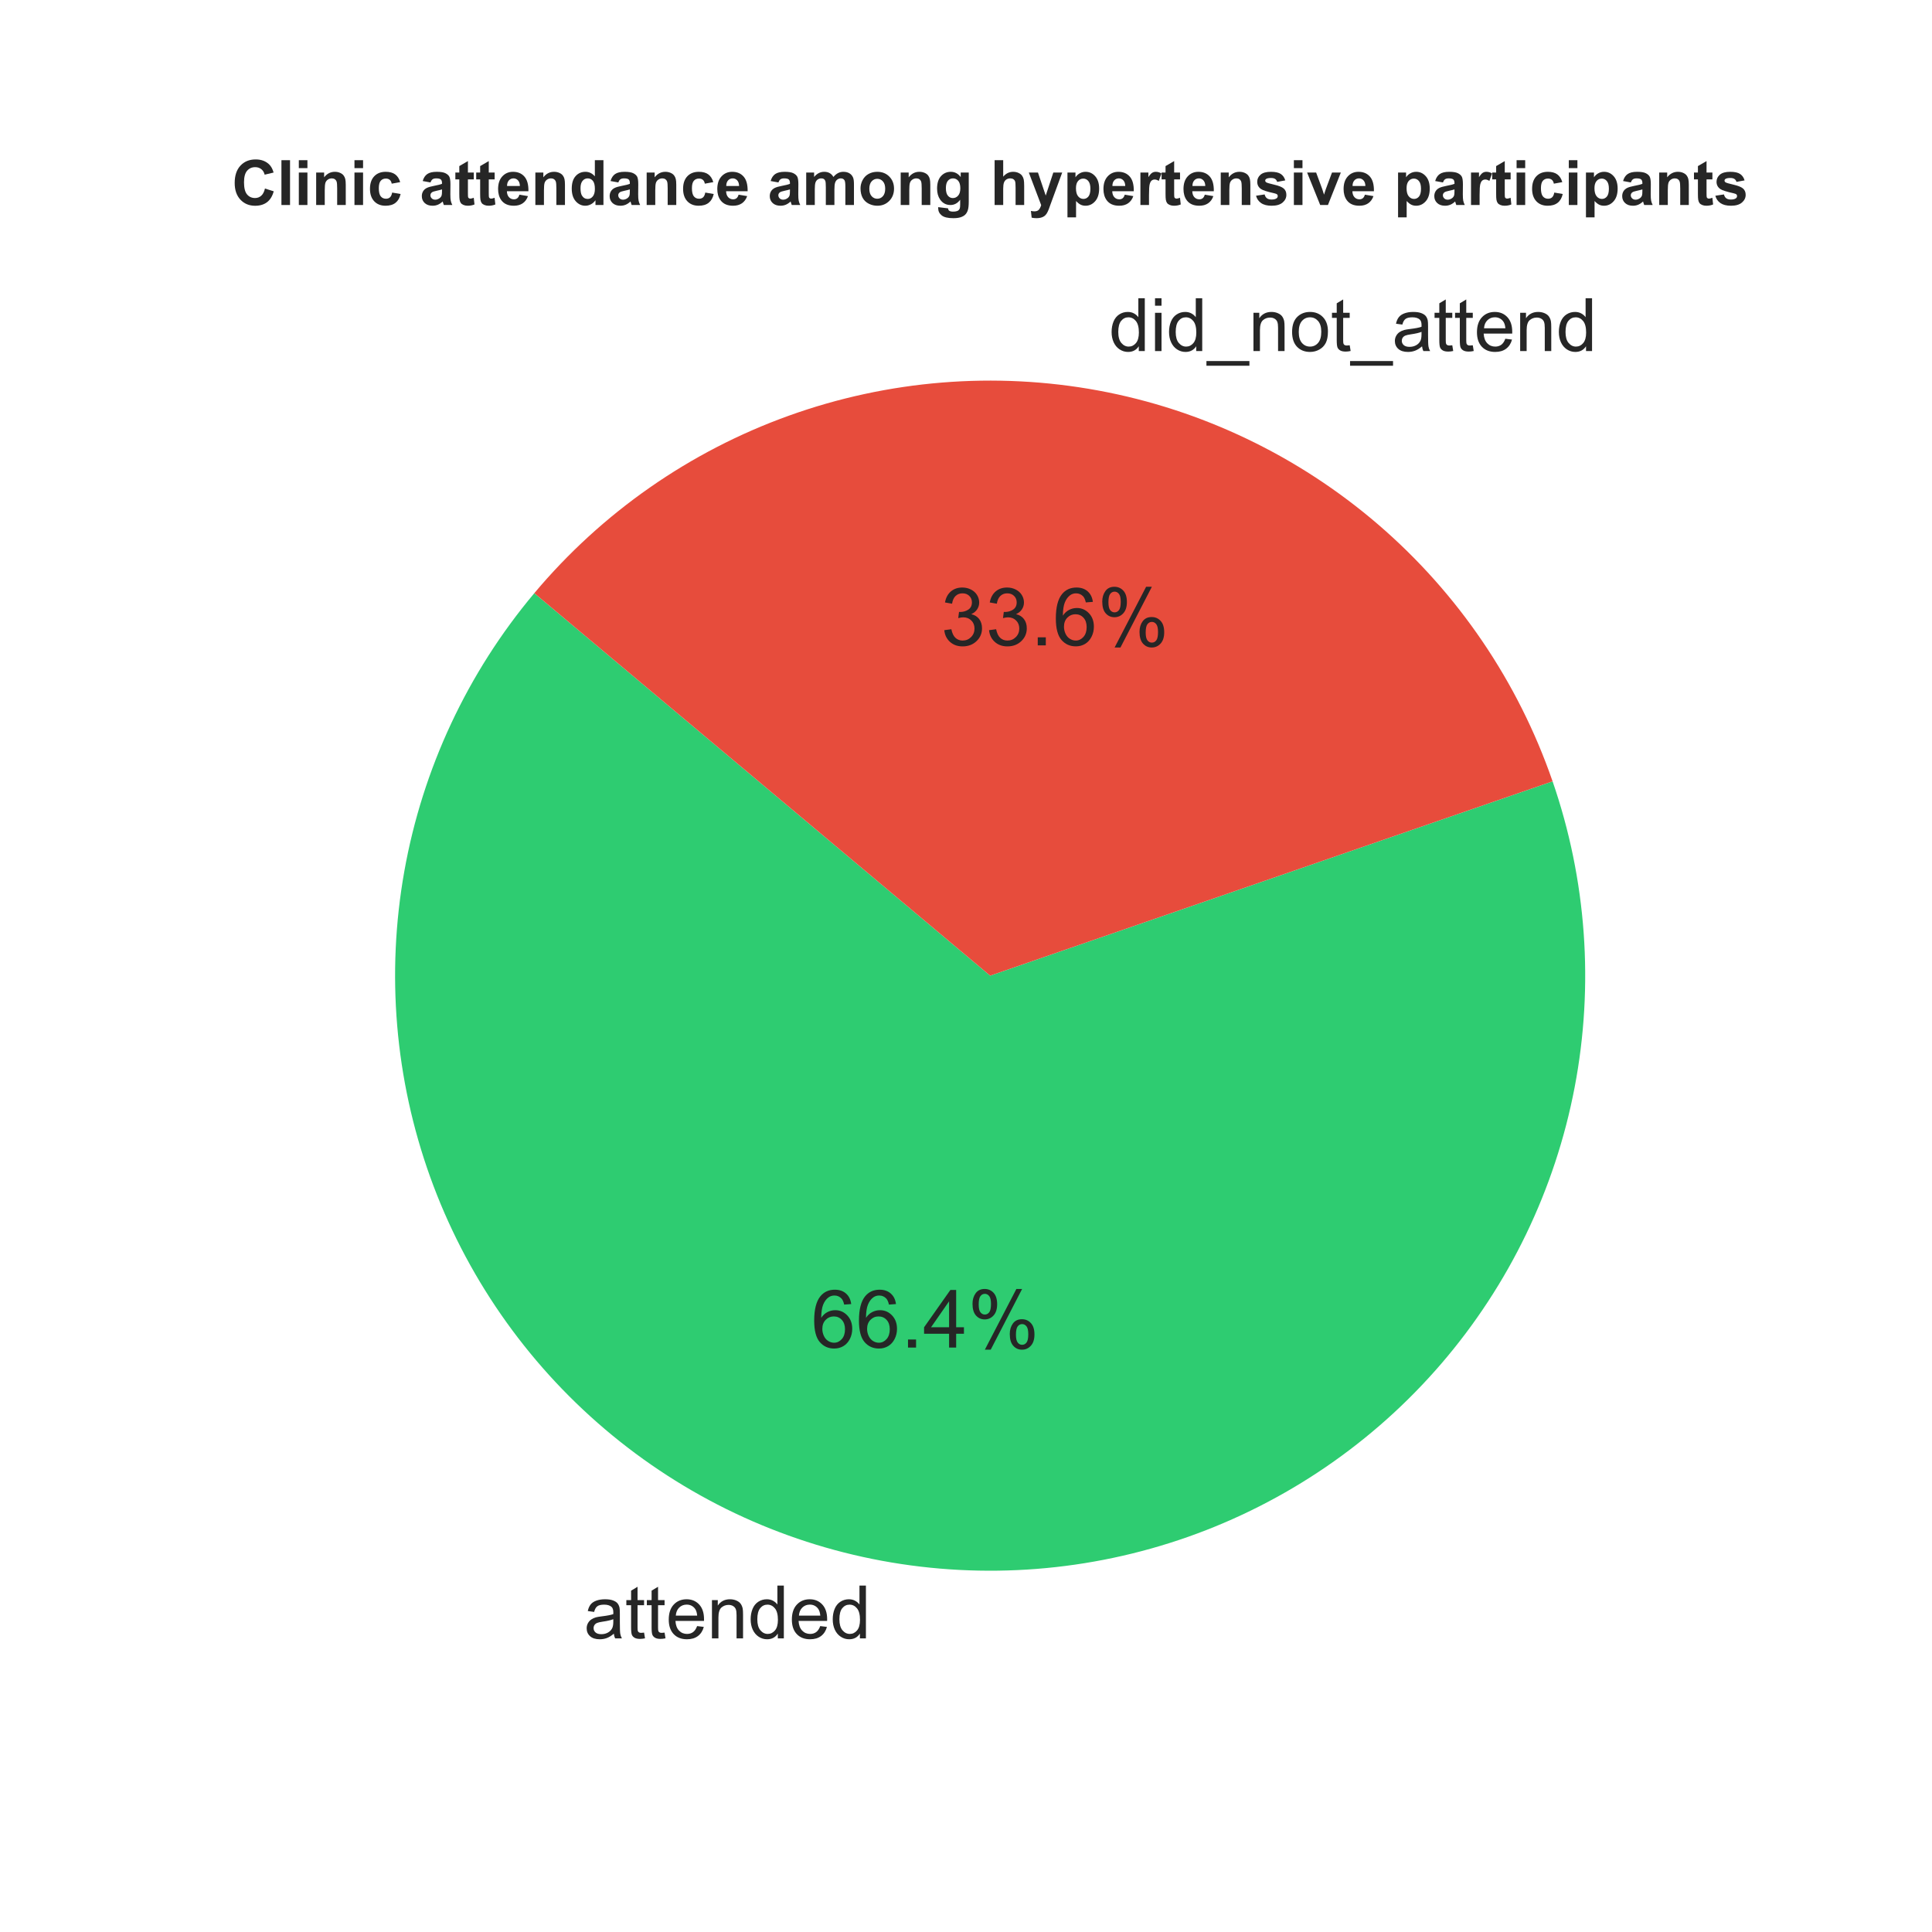
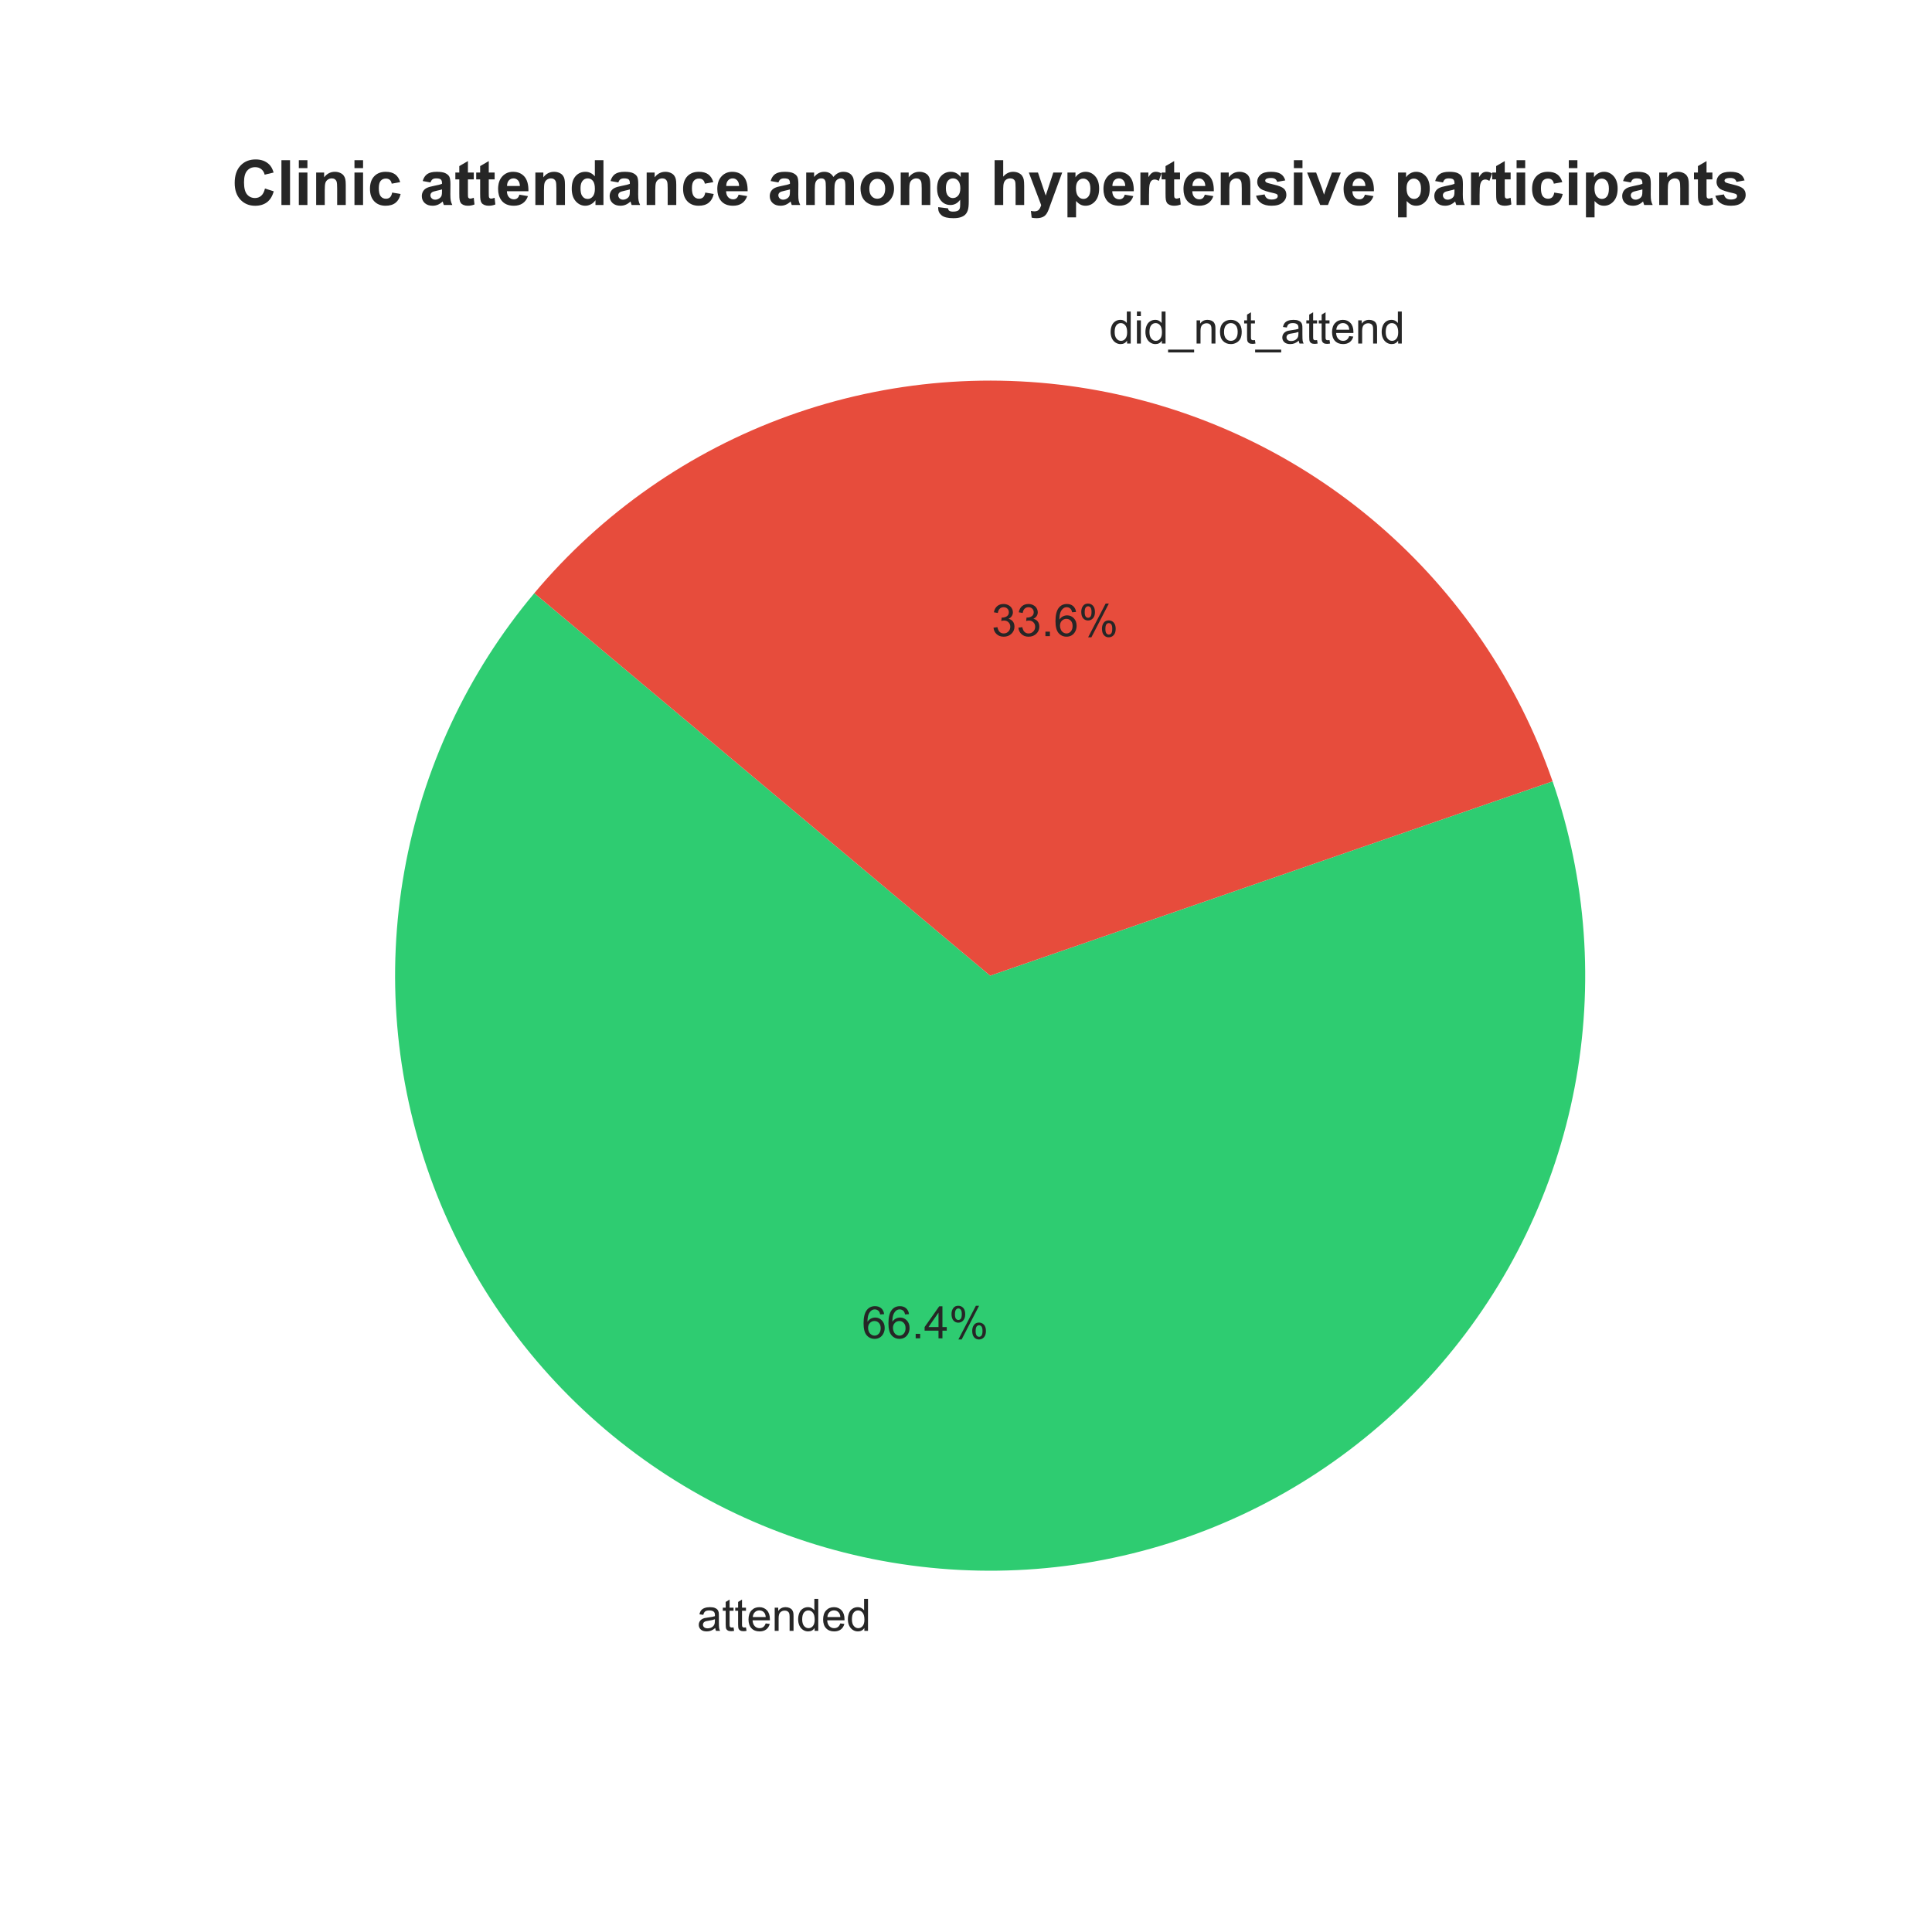
<svg xmlns="http://www.w3.org/2000/svg" xmlns:xlink="http://www.w3.org/1999/xlink" width="432pt" height="432pt" viewBox="0 0 432 432" version="1.1">
  <defs>
    <style type="text/css">*{stroke-linejoin: round; stroke-linecap: butt}</style>
  </defs>
  <g id="figure_1">
    <g id="patch_1">
      <path d="M 0 432  L 432 432  L 432 0  L 0 0  z " style="fill: #ffffff" />
    </g>
    <g id="axes_1">
      <g id="matplotlib.axis_1" />
      <g id="matplotlib.axis_2" />
      <g id="patch_2">
        <path d="M 119.473 132.633  C 104.521 150.453 94.499 171.887 90.413 194.787  C 86.327 217.688 88.316 241.264 96.183 263.156  C 104.05 285.048 117.522 304.498 135.249 319.56  C 152.977 334.622 174.349 344.774 197.224 349.001  C 220.099 353.228 243.687 351.383 265.627 343.651  C 287.566 335.918 307.099 322.566 322.27 304.931  C 337.44 287.296 347.723 265.987 352.09 243.139  C 356.457 220.29 354.757 196.691 347.16 174.704  L 221.4 218.16  z " style="fill: #2ecc71" />
      </g>
      <g id="patch_3">
        <path d="M 347.16 174.704  C 339.472 152.456 326.016 132.641 308.171 117.29  C 290.326 101.94 268.723 91.596 245.576 87.319  C 222.429 83.042 198.556 84.983 176.404 92.943  C 154.252 100.903 134.604 114.601 119.473 132.633  L 221.4 218.16  z " style="fill: #e74c3c" />
      </g>
      <g id="text_1">
-         <g style="fill: #262626" transform="translate(130.5851 366.3508) scale(0.165 -0.165)">
+         <g style="fill: #262626" transform="translate(155.8843 364.6704) scale(0.1 -0.1)">
          <defs>
            <path id="ArialMT-61" d="M 2588 409  Q 2275 144 1986 34  Q 1697 -75 1366 -75  Q 819 -75 525 192  Q 231 459 231 875  Q 231 1119 342 1320  Q 453 1522 633 1644  Q 813 1766 1038 1828  Q 1203 1872 1538 1913  Q 2219 1994 2541 2106  Q 2544 2222 2544 2253  Q 2544 2597 2384 2738  Q 2169 2928 1744 2928  Q 1347 2928 1158 2789  Q 969 2650 878 2297  L 328 2372  Q 403 2725 575 2942  Q 747 3159 1072 3276  Q 1397 3394 1825 3394  Q 2250 3394 2515 3294  Q 2781 3194 2906 3042  Q 3031 2891 3081 2659  Q 3109 2516 3109 2141  L 3109 1391  Q 3109 606 3145 398  Q 3181 191 3288 0  L 2700 0  Q 2613 175 2588 409  z M 2541 1666  Q 2234 1541 1622 1453  Q 1275 1403 1131 1340  Q 988 1278 909 1158  Q 831 1038 831 891  Q 831 666 1001 516  Q 1172 366 1500 366  Q 1825 366 2078 508  Q 2331 650 2450 897  Q 2541 1088 2541 1459  L 2541 1666  z " transform="scale(0.015625)" />
            <path id="ArialMT-74" d="M 1650 503  L 1731 6  Q 1494 -44 1306 -44  Q 1000 -44 831 53  Q 663 150 594 308  Q 525 466 525 972  L 525 2881  L 113 2881  L 113 3319  L 525 3319  L 525 4141  L 1084 4478  L 1084 3319  L 1650 3319  L 1650 2881  L 1084 2881  L 1084 941  Q 1084 700 1114 631  Q 1144 563 1211 522  Q 1278 481 1403 481  Q 1497 481 1650 503  z " transform="scale(0.015625)" />
            <path id="ArialMT-65" d="M 2694 1069  L 3275 997  Q 3138 488 2766 206  Q 2394 -75 1816 -75  Q 1088 -75 661 373  Q 234 822 234 1631  Q 234 2469 665 2931  Q 1097 3394 1784 3394  Q 2450 3394 2872 2941  Q 3294 2488 3294 1666  Q 3294 1616 3291 1516  L 816 1516  Q 847 969 1125 678  Q 1403 388 1819 388  Q 2128 388 2347 550  Q 2566 713 2694 1069  z M 847 1978  L 2700 1978  Q 2663 2397 2488 2606  Q 2219 2931 1791 2931  Q 1403 2931 1139 2672  Q 875 2413 847 1978  z " transform="scale(0.015625)" />
            <path id="ArialMT-6e" d="M 422 0  L 422 3319  L 928 3319  L 928 2847  Q 1294 3394 1984 3394  Q 2284 3394 2536 3286  Q 2788 3178 2913 3003  Q 3038 2828 3088 2588  Q 3119 2431 3119 2041  L 3119 0  L 2556 0  L 2556 2019  Q 2556 2363 2490 2533  Q 2425 2703 2258 2804  Q 2091 2906 1866 2906  Q 1506 2906 1245 2678  Q 984 2450 984 1813  L 984 0  L 422 0  z " transform="scale(0.015625)" />
            <path id="ArialMT-64" d="M 2575 0  L 2575 419  Q 2259 -75 1647 -75  Q 1250 -75 917 144  Q 584 363 401 755  Q 219 1147 219 1656  Q 219 2153 384 2558  Q 550 2963 881 3178  Q 1213 3394 1622 3394  Q 1922 3394 2156 3267  Q 2391 3141 2538 2938  L 2538 4581  L 3097 4581  L 3097 0  L 2575 0  z M 797 1656  Q 797 1019 1065 703  Q 1334 388 1700 388  Q 2069 388 2326 689  Q 2584 991 2584 1609  Q 2584 2291 2321 2609  Q 2059 2928 1675 2928  Q 1300 2928 1048 2622  Q 797 2316 797 1656  z " transform="scale(0.015625)" />
          </defs>
          <use xlink:href="#ArialMT-61" />
          <use xlink:href="#ArialMT-74" transform="translate(55.61523 0)" />
          <use xlink:href="#ArialMT-74" transform="translate(83.39844 0)" />
          <use xlink:href="#ArialMT-65" transform="translate(111.1816 0)" />
          <use xlink:href="#ArialMT-6e" transform="translate(166.7969 0)" />
          <use xlink:href="#ArialMT-64" transform="translate(222.4121 0)" />
          <use xlink:href="#ArialMT-65" transform="translate(278.0273 0)" />
          <use xlink:href="#ArialMT-64" transform="translate(333.6426 0)" />
        </g>
      </g>
      <g id="text_2">
-         <g style="fill: #262626" transform="translate(181.3765 301.318) scale(0.18 -0.18)">
+         <g style="fill: #262626" transform="translate(192.7177 299.2499) scale(0.1 -0.1)">
          <defs>
            <path id="ArialMT-36" d="M 3184 3459  L 2625 3416  Q 2550 3747 2413 3897  Q 2184 4138 1850 4138  Q 1581 4138 1378 3988  Q 1113 3794 959 3422  Q 806 3050 800 2363  Q 1003 2672 1297 2822  Q 1591 2972 1913 2972  Q 2475 2972 2870 2558  Q 3266 2144 3266 1488  Q 3266 1056 3080 686  Q 2894 316 2569 119  Q 2244 -78 1831 -78  Q 1128 -78 684 439  Q 241 956 241 2144  Q 241 3472 731 4075  Q 1159 4600 1884 4600  Q 2425 4600 2770 4297  Q 3116 3994 3184 3459  z M 888 1484  Q 888 1194 1011 928  Q 1134 663 1356 523  Q 1578 384 1822 384  Q 2178 384 2434 671  Q 2691 959 2691 1453  Q 2691 1928 2437 2201  Q 2184 2475 1800 2475  Q 1419 2475 1153 2201  Q 888 1928 888 1484  z " transform="scale(0.015625)" />
            <path id="ArialMT-2e" d="M 581 0  L 581 641  L 1222 641  L 1222 0  L 581 0  z " transform="scale(0.015625)" />
            <path id="ArialMT-34" d="M 2069 0  L 2069 1097  L 81 1097  L 81 1613  L 2172 4581  L 2631 4581  L 2631 1613  L 3250 1613  L 3250 1097  L 2631 1097  L 2631 0  L 2069 0  z M 2069 1613  L 2069 3678  L 634 1613  L 2069 1613  z " transform="scale(0.015625)" />
            <path id="ArialMT-25" d="M 372 3481  Q 372 3972 619 4315  Q 866 4659 1334 4659  Q 1766 4659 2048 4351  Q 2331 4044 2331 3447  Q 2331 2866 2045 2552  Q 1759 2238 1341 2238  Q 925 2238 648 2547  Q 372 2856 372 3481  z M 1350 4272  Q 1141 4272 1002 4090  Q 863 3909 863 3425  Q 863 2984 1003 2804  Q 1144 2625 1350 2625  Q 1563 2625 1702 2806  Q 1841 2988 1841 3469  Q 1841 3913 1700 4092  Q 1559 4272 1350 4272  z M 1353 -169  L 3859 4659  L 4316 4659  L 1819 -169  L 1353 -169  z M 3334 1075  Q 3334 1569 3581 1911  Q 3828 2253 4300 2253  Q 4731 2253 5014 1945  Q 5297 1638 5297 1041  Q 5297 459 5011 145  Q 4725 -169 4303 -169  Q 3888 -169 3611 142  Q 3334 453 3334 1075  z M 4316 1866  Q 4103 1866 3964 1684  Q 3825 1503 3825 1019  Q 3825 581 3965 400  Q 4106 219 4313 219  Q 4528 219 4667 400  Q 4806 581 4806 1063  Q 4806 1506 4665 1686  Q 4525 1866 4316 1866  z " transform="scale(0.015625)" />
          </defs>
          <use xlink:href="#ArialMT-36" />
          <use xlink:href="#ArialMT-36" transform="translate(55.61523 0)" />
          <use xlink:href="#ArialMT-2e" transform="translate(111.2305 0)" />
          <use xlink:href="#ArialMT-34" transform="translate(139.0137 0)" />
          <use xlink:href="#ArialMT-25" transform="translate(194.6289 0)" />
        </g>
      </g>
      <g id="text_3">
-         <g style="fill: #262626" transform="translate(247.9938 78.50022) scale(0.165 -0.165)">
+         <g style="fill: #262626" transform="translate(247.9938 76.81987) scale(0.1 -0.1)">
          <defs>
            <path id="ArialMT-69" d="M 425 3934  L 425 4581  L 988 4581  L 988 3934  L 425 3934  z M 425 0  L 425 3319  L 988 3319  L 988 0  L 425 0  z " transform="scale(0.015625)" />
            <path id="ArialMT-5f" d="M -97 -1272  L -97 -866  L 3631 -866  L 3631 -1272  L -97 -1272  z " transform="scale(0.015625)" />
            <path id="ArialMT-6f" d="M 213 1659  Q 213 2581 725 3025  Q 1153 3394 1769 3394  Q 2453 3394 2887 2945  Q 3322 2497 3322 1706  Q 3322 1066 3130 698  Q 2938 331 2570 128  Q 2203 -75 1769 -75  Q 1072 -75 642 372  Q 213 819 213 1659  z M 791 1659  Q 791 1022 1069 705  Q 1347 388 1769 388  Q 2188 388 2466 706  Q 2744 1025 2744 1678  Q 2744 2294 2464 2611  Q 2184 2928 1769 2928  Q 1347 2928 1069 2612  Q 791 2297 791 1659  z " transform="scale(0.015625)" />
          </defs>
          <use xlink:href="#ArialMT-64" />
          <use xlink:href="#ArialMT-69" transform="translate(55.61523 0)" />
          <use xlink:href="#ArialMT-64" transform="translate(77.83203 0)" />
          <use xlink:href="#ArialMT-5f" transform="translate(133.4473 0)" />
          <use xlink:href="#ArialMT-6e" transform="translate(189.0625 0)" />
          <use xlink:href="#ArialMT-6f" transform="translate(244.6777 0)" />
          <use xlink:href="#ArialMT-74" transform="translate(300.293 0)" />
          <use xlink:href="#ArialMT-5f" transform="translate(328.0762 0)" />
          <use xlink:href="#ArialMT-61" transform="translate(383.6914 0)" />
          <use xlink:href="#ArialMT-74" transform="translate(439.3066 0)" />
          <use xlink:href="#ArialMT-74" transform="translate(467.0898 0)" />
          <use xlink:href="#ArialMT-65" transform="translate(494.873 0)" />
          <use xlink:href="#ArialMT-6e" transform="translate(550.4883 0)" />
          <use xlink:href="#ArialMT-64" transform="translate(606.1035 0)" />
        </g>
      </g>
      <g id="text_4">
-         <g style="fill: #262626" transform="translate(210.3879 144.3086) scale(0.18 -0.18)">
+         <g style="fill: #262626" transform="translate(221.7291 142.2405) scale(0.1 -0.1)">
          <defs>
            <path id="ArialMT-33" d="M 269 1209  L 831 1284  Q 928 806 1161 595  Q 1394 384 1728 384  Q 2125 384 2398 659  Q 2672 934 2672 1341  Q 2672 1728 2419 1979  Q 2166 2231 1775 2231  Q 1616 2231 1378 2169  L 1441 2663  Q 1497 2656 1531 2656  Q 1891 2656 2178 2843  Q 2466 3031 2466 3422  Q 2466 3731 2256 3934  Q 2047 4138 1716 4138  Q 1388 4138 1169 3931  Q 950 3725 888 3313  L 325 3413  Q 428 3978 793 4289  Q 1159 4600 1703 4600  Q 2078 4600 2393 4439  Q 2709 4278 2876 4000  Q 3044 3722 3044 3409  Q 3044 3113 2884 2869  Q 2725 2625 2413 2481  Q 2819 2388 3044 2092  Q 3269 1797 3269 1353  Q 3269 753 2831 336  Q 2394 -81 1725 -81  Q 1122 -81 723 278  Q 325 638 269 1209  z " transform="scale(0.015625)" />
          </defs>
          <use xlink:href="#ArialMT-33" />
          <use xlink:href="#ArialMT-33" transform="translate(55.61523 0)" />
          <use xlink:href="#ArialMT-2e" transform="translate(111.2305 0)" />
          <use xlink:href="#ArialMT-36" transform="translate(139.0137 0)" />
          <use xlink:href="#ArialMT-25" transform="translate(194.6289 0)" />
        </g>
      </g>
      <g id="text_5">
        <g style="fill: #262626" transform="translate(51.81406 45.84) scale(0.14 -0.14)">
          <defs>
            <path id="Arial-BoldMT-43" d="M 3397 1684  L 4294 1400  Q 4088 650 3608 286  Q 3128 -78 2391 -78  Q 1478 -78 890 545  Q 303 1169 303 2250  Q 303 3394 893 4026  Q 1484 4659 2447 4659  Q 3288 4659 3813 4163  Q 4125 3869 4281 3319  L 3366 3100  Q 3284 3456 3026 3662  Q 2769 3869 2400 3869  Q 1891 3869 1573 3503  Q 1256 3138 1256 2319  Q 1256 1450 1568 1081  Q 1881 713 2381 713  Q 2750 713 3015 947  Q 3281 1181 3397 1684  z " transform="scale(0.015625)" />
            <path id="Arial-BoldMT-6c" d="M 459 0  L 459 4581  L 1338 4581  L 1338 0  L 459 0  z " transform="scale(0.015625)" />
            <path id="Arial-BoldMT-69" d="M 459 3769  L 459 4581  L 1338 4581  L 1338 3769  L 459 3769  z M 459 0  L 459 3319  L 1338 3319  L 1338 0  L 459 0  z " transform="scale(0.015625)" />
            <path id="Arial-BoldMT-6e" d="M 3478 0  L 2600 0  L 2600 1694  Q 2600 2231 2544 2389  Q 2488 2547 2361 2634  Q 2234 2722 2056 2722  Q 1828 2722 1647 2597  Q 1466 2472 1398 2265  Q 1331 2059 1331 1503  L 1331 0  L 453 0  L 453 3319  L 1269 3319  L 1269 2831  Q 1703 3394 2363 3394  Q 2653 3394 2893 3289  Q 3134 3184 3257 3021  Q 3381 2859 3429 2653  Q 3478 2447 3478 2063  L 3478 0  z " transform="scale(0.015625)" />
            <path id="Arial-BoldMT-63" d="M 3353 2338  L 2488 2181  Q 2444 2441 2289 2572  Q 2134 2703 1888 2703  Q 1559 2703 1364 2476  Q 1169 2250 1169 1719  Q 1169 1128 1367 884  Q 1566 641 1900 641  Q 2150 641 2309 783  Q 2469 925 2534 1272  L 3397 1125  Q 3263 531 2881 228  Q 2500 -75 1859 -75  Q 1131 -75 698 384  Q 266 844 266 1656  Q 266 2478 700 2936  Q 1134 3394 1875 3394  Q 2481 3394 2839 3133  Q 3197 2872 3353 2338  z " transform="scale(0.015625)" />
            <path id="Arial-BoldMT-20" transform="scale(0.015625)" />
            <path id="Arial-BoldMT-61" d="M 1116 2306  L 319 2450  Q 453 2931 781 3162  Q 1109 3394 1756 3394  Q 2344 3394 2631 3255  Q 2919 3116 3036 2902  Q 3153 2688 3153 2116  L 3144 1091  Q 3144 653 3186 445  Q 3228 238 3344 0  L 2475 0  Q 2441 88 2391 259  Q 2369 338 2359 363  Q 2134 144 1878 34  Q 1622 -75 1331 -75  Q 819 -75 523 203  Q 228 481 228 906  Q 228 1188 362 1408  Q 497 1628 739 1745  Q 981 1863 1438 1950  Q 2053 2066 2291 2166  L 2291 2253  Q 2291 2506 2166 2614  Q 2041 2722 1694 2722  Q 1459 2722 1328 2630  Q 1197 2538 1116 2306  z M 2291 1594  Q 2122 1538 1756 1459  Q 1391 1381 1278 1306  Q 1106 1184 1106 997  Q 1106 813 1243 678  Q 1381 544 1594 544  Q 1831 544 2047 700  Q 2206 819 2256 991  Q 2291 1103 2291 1419  L 2291 1594  z " transform="scale(0.015625)" />
            <path id="Arial-BoldMT-74" d="M 1981 3319  L 1981 2619  L 1381 2619  L 1381 1281  Q 1381 875 1398 808  Q 1416 741 1477 697  Q 1538 653 1625 653  Q 1747 653 1978 738  L 2053 56  Q 1747 -75 1359 -75  Q 1122 -75 931 4  Q 741 84 652 211  Q 563 338 528 553  Q 500 706 500 1172  L 500 2619  L 97 2619  L 97 3319  L 500 3319  L 500 3978  L 1381 4491  L 1381 3319  L 1981 3319  z " transform="scale(0.015625)" />
            <path id="Arial-BoldMT-65" d="M 2381 1056  L 3256 909  Q 3088 428 2723 176  Q 2359 -75 1813 -75  Q 947 -75 531 491  Q 203 944 203 1634  Q 203 2459 634 2926  Q 1066 3394 1725 3394  Q 2466 3394 2894 2905  Q 3322 2416 3303 1406  L 1103 1406  Q 1113 1016 1316 798  Q 1519 581 1822 581  Q 2028 581 2168 693  Q 2309 806 2381 1056  z M 2431 1944  Q 2422 2325 2234 2523  Q 2047 2722 1778 2722  Q 1491 2722 1303 2513  Q 1116 2303 1119 1944  L 2431 1944  z " transform="scale(0.015625)" />
            <path id="Arial-BoldMT-64" d="M 3503 0  L 2688 0  L 2688 488  Q 2484 203 2207 64  Q 1931 -75 1650 -75  Q 1078 -75 670 386  Q 263 847 263 1672  Q 263 2516 659 2955  Q 1056 3394 1663 3394  Q 2219 3394 2625 2931  L 2625 4581  L 3503 4581  L 3503 0  z M 1159 1731  Q 1159 1200 1306 963  Q 1519 619 1900 619  Q 2203 619 2415 876  Q 2628 1134 2628 1647  Q 2628 2219 2422 2470  Q 2216 2722 1894 2722  Q 1581 2722 1370 2473  Q 1159 2225 1159 1731  z " transform="scale(0.015625)" />
            <path id="Arial-BoldMT-6d" d="M 394 3319  L 1203 3319  L 1203 2866  Q 1638 3394 2238 3394  Q 2556 3394 2790 3262  Q 3025 3131 3175 2866  Q 3394 3131 3647 3262  Q 3900 3394 4188 3394  Q 4553 3394 4806 3245  Q 5059 3097 5184 2809  Q 5275 2597 5275 2122  L 5275 0  L 4397 0  L 4397 1897  Q 4397 2391 4306 2534  Q 4184 2722 3931 2722  Q 3747 2722 3584 2609  Q 3422 2497 3350 2280  Q 3278 2063 3278 1594  L 3278 0  L 2400 0  L 2400 1819  Q 2400 2303 2353 2443  Q 2306 2584 2207 2653  Q 2109 2722 1941 2722  Q 1738 2722 1575 2612  Q 1413 2503 1342 2297  Q 1272 2091 1272 1613  L 1272 0  L 394 0  L 394 3319  z " transform="scale(0.015625)" />
            <path id="Arial-BoldMT-6f" d="M 256 1706  Q 256 2144 472 2553  Q 688 2963 1083 3178  Q 1478 3394 1966 3394  Q 2719 3394 3200 2905  Q 3681 2416 3681 1669  Q 3681 916 3195 420  Q 2709 -75 1972 -75  Q 1516 -75 1102 131  Q 688 338 472 736  Q 256 1134 256 1706  z M 1156 1659  Q 1156 1166 1390 903  Q 1625 641 1969 641  Q 2313 641 2545 903  Q 2778 1166 2778 1666  Q 2778 2153 2545 2415  Q 2313 2678 1969 2678  Q 1625 2678 1390 2415  Q 1156 2153 1156 1659  z " transform="scale(0.015625)" />
            <path id="Arial-BoldMT-67" d="M 378 -219  L 1381 -341  Q 1406 -516 1497 -581  Q 1622 -675 1891 -675  Q 2234 -675 2406 -572  Q 2522 -503 2581 -350  Q 2622 -241 2622 53  L 2622 538  Q 2228 0 1628 0  Q 959 0 569 566  Q 263 1013 263 1678  Q 263 2513 664 2953  Q 1066 3394 1663 3394  Q 2278 3394 2678 2853  L 2678 3319  L 3500 3319  L 3500 341  Q 3500 -247 3403 -537  Q 3306 -828 3131 -993  Q 2956 -1159 2664 -1253  Q 2372 -1347 1925 -1347  Q 1081 -1347 728 -1058  Q 375 -769 375 -325  Q 375 -281 378 -219  z M 1163 1728  Q 1163 1200 1367 954  Q 1572 709 1872 709  Q 2194 709 2416 961  Q 2638 1213 2638 1706  Q 2638 2222 2425 2472  Q 2213 2722 1888 2722  Q 1572 2722 1367 2476  Q 1163 2231 1163 1728  z " transform="scale(0.015625)" />
            <path id="Arial-BoldMT-68" d="M 1334 4581  L 1334 2897  Q 1759 3394 2350 3394  Q 2653 3394 2897 3281  Q 3141 3169 3264 2994  Q 3388 2819 3433 2606  Q 3478 2394 3478 1947  L 3478 0  L 2600 0  L 2600 1753  Q 2600 2275 2550 2415  Q 2500 2556 2373 2639  Q 2247 2722 2056 2722  Q 1838 2722 1666 2615  Q 1494 2509 1414 2295  Q 1334 2081 1334 1663  L 1334 0  L 456 0  L 456 4581  L 1334 4581  z " transform="scale(0.015625)" />
            <path id="Arial-BoldMT-79" d="M 44 3319  L 978 3319  L 1772 963  L 2547 3319  L 3456 3319  L 2284 125  L 2075 -453  Q 1959 -744 1854 -897  Q 1750 -1050 1614 -1145  Q 1478 -1241 1279 -1294  Q 1081 -1347 831 -1347  Q 578 -1347 334 -1294  L 256 -606  Q 463 -647 628 -647  Q 934 -647 1081 -467  Q 1228 -288 1306 -9  L 44 3319  z " transform="scale(0.015625)" />
            <path id="Arial-BoldMT-70" d="M 434 3319  L 1253 3319  L 1253 2831  Q 1413 3081 1684 3237  Q 1956 3394 2288 3394  Q 2866 3394 3269 2941  Q 3672 2488 3672 1678  Q 3672 847 3265 386  Q 2859 -75 2281 -75  Q 2006 -75 1782 34  Q 1559 144 1313 409  L 1313 -1263  L 434 -1263  L 434 3319  z M 1303 1716  Q 1303 1156 1525 889  Q 1747 622 2066 622  Q 2372 622 2575 867  Q 2778 1113 2778 1672  Q 2778 2194 2568 2447  Q 2359 2700 2050 2700  Q 1728 2700 1515 2451  Q 1303 2203 1303 1716  z " transform="scale(0.015625)" />
            <path id="Arial-BoldMT-72" d="M 1300 0  L 422 0  L 422 3319  L 1238 3319  L 1238 2847  Q 1447 3181 1614 3287  Q 1781 3394 1994 3394  Q 2294 3394 2572 3228  L 2300 2463  Q 2078 2606 1888 2606  Q 1703 2606 1575 2504  Q 1447 2403 1373 2137  Q 1300 1872 1300 1025  L 1300 0  z " transform="scale(0.015625)" />
            <path id="Arial-BoldMT-73" d="M 150 947  L 1031 1081  Q 1088 825 1259 692  Q 1431 559 1741 559  Q 2081 559 2253 684  Q 2369 772 2369 919  Q 2369 1019 2306 1084  Q 2241 1147 2013 1200  Q 950 1434 666 1628  Q 272 1897 272 2375  Q 272 2806 612 3100  Q 953 3394 1669 3394  Q 2350 3394 2681 3172  Q 3013 2950 3138 2516  L 2309 2363  Q 2256 2556 2107 2659  Q 1959 2763 1684 2763  Q 1338 2763 1188 2666  Q 1088 2597 1088 2488  Q 1088 2394 1175 2328  Q 1294 2241 1995 2081  Q 2697 1922 2975 1691  Q 3250 1456 3250 1038  Q 3250 581 2869 253  Q 2488 -75 1741 -75  Q 1063 -75 667 200  Q 272 475 150 947  z " transform="scale(0.015625)" />
            <path id="Arial-BoldMT-76" d="M 1372 0  L 34 3319  L 956 3319  L 1581 1625  L 1763 1059  Q 1834 1275 1853 1344  Q 1897 1484 1947 1625  L 2578 3319  L 3481 3319  L 2163 0  L 1372 0  z " transform="scale(0.015625)" />
          </defs>
          <use xlink:href="#Arial-BoldMT-43" />
          <use xlink:href="#Arial-BoldMT-6c" transform="translate(72.2168 0)" />
          <use xlink:href="#Arial-BoldMT-69" transform="translate(100 0)" />
          <use xlink:href="#Arial-BoldMT-6e" transform="translate(127.7832 0)" />
          <use xlink:href="#Arial-BoldMT-69" transform="translate(188.8672 0)" />
          <use xlink:href="#Arial-BoldMT-63" transform="translate(216.6504 0)" />
          <use xlink:href="#Arial-BoldMT-20" transform="translate(272.2656 0)" />
          <use xlink:href="#Arial-BoldMT-61" transform="translate(300.0488 0)" />
          <use xlink:href="#Arial-BoldMT-74" transform="translate(355.6641 0)" />
          <use xlink:href="#Arial-BoldMT-74" transform="translate(388.9648 0)" />
          <use xlink:href="#Arial-BoldMT-65" transform="translate(422.2656 0)" />
          <use xlink:href="#Arial-BoldMT-6e" transform="translate(477.8809 0)" />
          <use xlink:href="#Arial-BoldMT-64" transform="translate(538.9648 0)" />
          <use xlink:href="#Arial-BoldMT-61" transform="translate(600.0488 0)" />
          <use xlink:href="#Arial-BoldMT-6e" transform="translate(655.6641 0)" />
          <use xlink:href="#Arial-BoldMT-63" transform="translate(716.748 0)" />
          <use xlink:href="#Arial-BoldMT-65" transform="translate(772.3633 0)" />
          <use xlink:href="#Arial-BoldMT-20" transform="translate(827.9785 0)" />
          <use xlink:href="#Arial-BoldMT-61" transform="translate(855.7617 0)" />
          <use xlink:href="#Arial-BoldMT-6d" transform="translate(911.377 0)" />
          <use xlink:href="#Arial-BoldMT-6f" transform="translate(1000.293 0)" />
          <use xlink:href="#Arial-BoldMT-6e" transform="translate(1061.377 0)" />
          <use xlink:href="#Arial-BoldMT-67" transform="translate(1122.461 0)" />
          <use xlink:href="#Arial-BoldMT-20" transform="translate(1183.545 0)" />
          <use xlink:href="#Arial-BoldMT-68" transform="translate(1211.328 0)" />
          <use xlink:href="#Arial-BoldMT-79" transform="translate(1272.412 0)" />
          <use xlink:href="#Arial-BoldMT-70" transform="translate(1328.027 0)" />
          <use xlink:href="#Arial-BoldMT-65" transform="translate(1389.111 0)" />
          <use xlink:href="#Arial-BoldMT-72" transform="translate(1444.727 0)" />
          <use xlink:href="#Arial-BoldMT-74" transform="translate(1483.643 0)" />
          <use xlink:href="#Arial-BoldMT-65" transform="translate(1516.943 0)" />
          <use xlink:href="#Arial-BoldMT-6e" transform="translate(1572.559 0)" />
          <use xlink:href="#Arial-BoldMT-73" transform="translate(1633.643 0)" />
          <use xlink:href="#Arial-BoldMT-69" transform="translate(1689.258 0)" />
          <use xlink:href="#Arial-BoldMT-76" transform="translate(1717.041 0)" />
          <use xlink:href="#Arial-BoldMT-65" transform="translate(1772.656 0)" />
          <use xlink:href="#Arial-BoldMT-20" transform="translate(1828.271 0)" />
          <use xlink:href="#Arial-BoldMT-70" transform="translate(1856.055 0)" />
          <use xlink:href="#Arial-BoldMT-61" transform="translate(1917.139 0)" />
          <use xlink:href="#Arial-BoldMT-72" transform="translate(1972.754 0)" />
          <use xlink:href="#Arial-BoldMT-74" transform="translate(2011.67 0)" />
          <use xlink:href="#Arial-BoldMT-69" transform="translate(2044.971 0)" />
          <use xlink:href="#Arial-BoldMT-63" transform="translate(2072.754 0)" />
          <use xlink:href="#Arial-BoldMT-69" transform="translate(2128.369 0)" />
          <use xlink:href="#Arial-BoldMT-70" transform="translate(2156.152 0)" />
          <use xlink:href="#Arial-BoldMT-61" transform="translate(2217.236 0)" />
          <use xlink:href="#Arial-BoldMT-6e" transform="translate(2272.852 0)" />
          <use xlink:href="#Arial-BoldMT-74" transform="translate(2333.936 0)" />
          <use xlink:href="#Arial-BoldMT-73" transform="translate(2367.236 0)" />
        </g>
      </g>
    </g>
  </g>
</svg>
